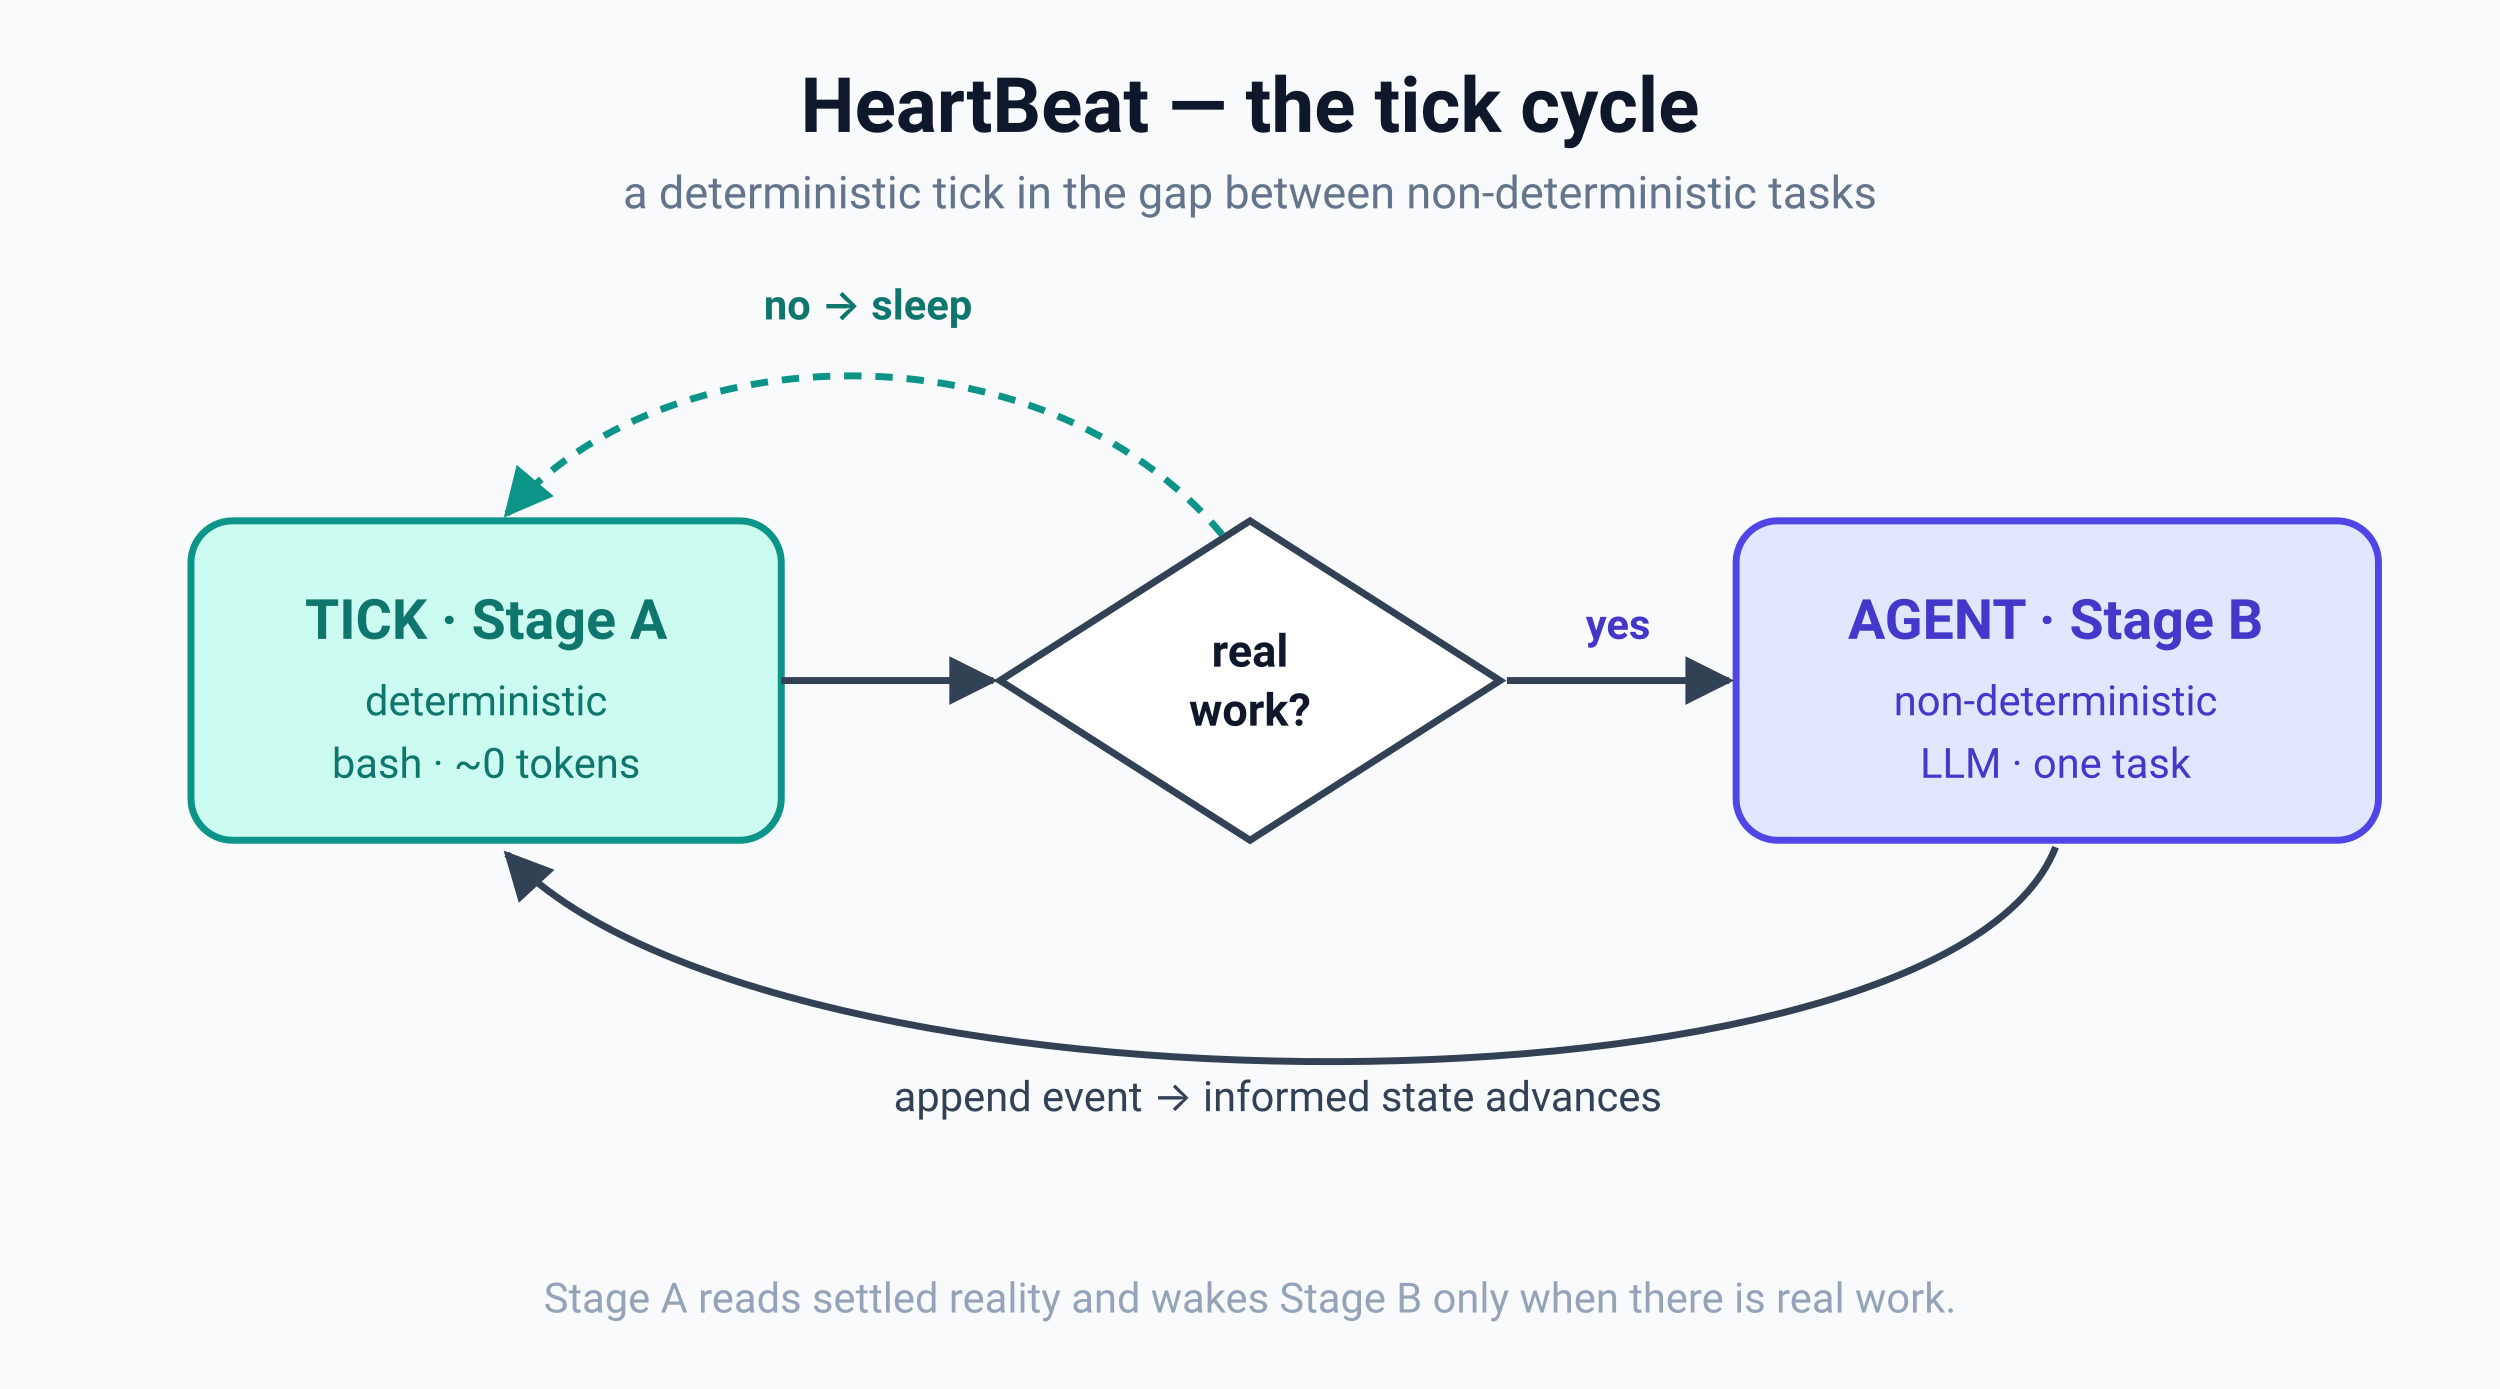
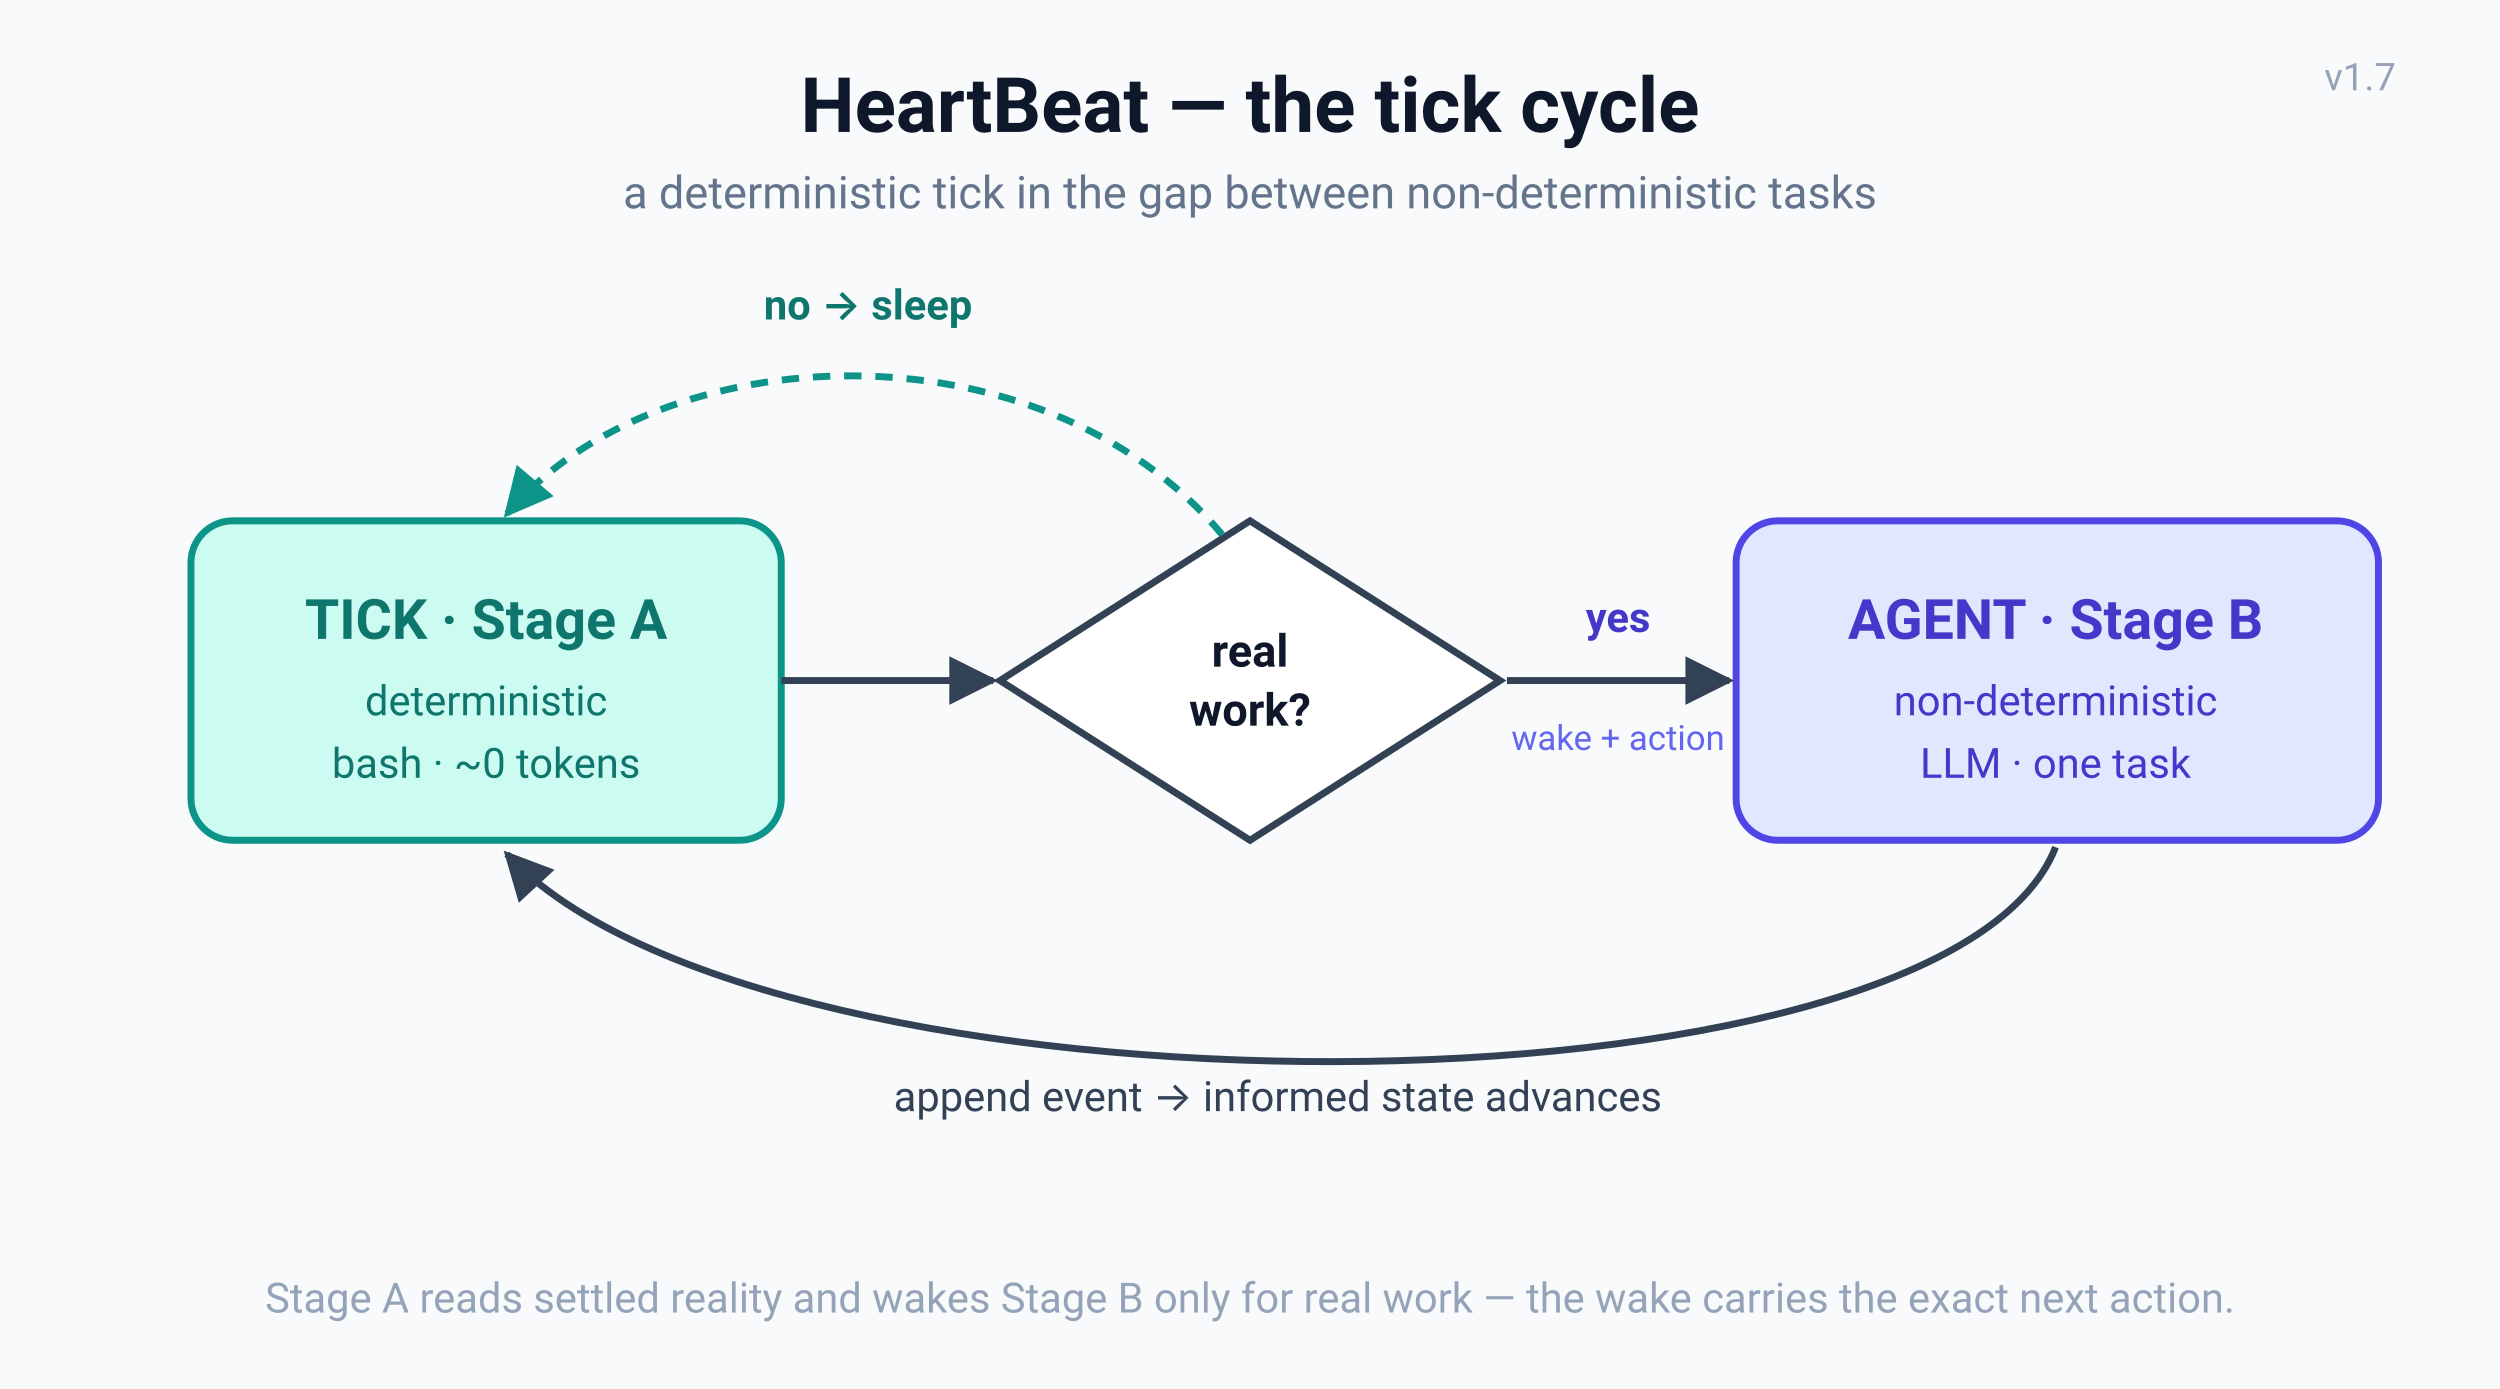
<svg xmlns="http://www.w3.org/2000/svg" viewBox="0 0 720 400" font-family="system-ui, -apple-system, Segoe UI, Roboto, sans-serif">
  <defs>
    <marker id="arrow" viewBox="0 0 10 10" refX="9" refY="5" markerWidth="7" markerHeight="7" orient="auto">
      <path d="M0,0 L10,5 L0,10 z" fill="#334155" />
    </marker>
    <marker id="arrow-teal" viewBox="0 0 10 10" refX="9" refY="5" markerWidth="7" markerHeight="7" orient="auto">
      <path d="M0,0 L10,5 L0,10 z" fill="#0d9488" />
    </marker>
  </defs>
  <rect width="720" height="400" fill="#f8fafc" />
  <text x="360" y="38" text-anchor="middle" font-size="22" font-weight="700" fill="#0f172a">HeartBeat — the tick cycle</text>
  <text x="360" y="60" text-anchor="middle" font-size="13" fill="#64748b">a deterministic tick in the gap between non-deterministic tasks</text>
+   <text x="690" y="26" text-anchor="end" font-size="11" fill="#94a3b8">v1.7</text>
  <rect x="55" y="150" width="170" height="92" rx="12" fill="#ccfbf1" stroke="#0d9488" stroke-width="2" />
  <text x="140" y="184" text-anchor="middle" font-size="16" font-weight="700" fill="#0f766e">TICK · Stage A</text>
  <text x="140" y="206" text-anchor="middle" font-size="12" fill="#0f766e">deterministic</text>
  <text x="140" y="224" text-anchor="middle" font-size="12" fill="#0f766e">bash · ~0 tokens</text>
  <polygon points="360,150 432,196 360,242 288,196" fill="#ffffff" stroke="#334155" stroke-width="2" />
  <text x="360" y="192" text-anchor="middle" font-size="13" font-weight="600" fill="#0f172a">real</text>
  <text x="360" y="209" text-anchor="middle" font-size="13" font-weight="600" fill="#0f172a">work?</text>
  <rect x="500" y="150" width="185" height="92" rx="12" fill="#e0e7ff" stroke="#4f46e5" stroke-width="2" />
  <text x="592" y="184" text-anchor="middle" font-size="16" font-weight="700" fill="#4338ca">AGENT · Stage B</text>
  <text x="592" y="206" text-anchor="middle" font-size="12" fill="#4338ca">non-deterministic</text>
  <text x="592" y="224" text-anchor="middle" font-size="12" fill="#4338ca">LLM · one task</text>
  <line x1="225" y1="196" x2="286" y2="196" stroke="#334155" stroke-width="2" marker-end="url(#arrow)" />
  <line x1="434" y1="196" x2="498" y2="196" stroke="#334155" stroke-width="2" marker-end="url(#arrow)" />
-   <text x="466" y="184" text-anchor="middle" font-size="12" font-weight="700" fill="#4338ca">yes</text>
+   <text x="466" y="182" text-anchor="middle" font-size="12" font-weight="700" fill="#4338ca">yes</text>
+   <text x="466" y="216" text-anchor="middle" font-size="10" fill="#6366f1">wake + action</text>
  <path d="M352,154 C300,92 190,96 146,148" fill="none" stroke="#0d9488" stroke-width="2" stroke-dasharray="5 4" marker-end="url(#arrow-teal)" />
  <text x="250" y="92" text-anchor="middle" font-size="12" fill="#0f766e" font-weight="600">no → sleep</text>
  <path d="M592,244 C560,326 220,326 146,246" fill="none" stroke="#334155" stroke-width="2" marker-end="url(#arrow)" />
  <text x="368" y="320" text-anchor="middle" font-size="12" fill="#334155">append event → informed state advances</text>
-   <text x="360" y="378" text-anchor="middle" font-size="12" fill="#94a3b8">Stage A reads settled reality and wakes Stage B only when there is real work.</text>
+   <text x="360" y="378" text-anchor="middle" font-size="12" fill="#94a3b8">Stage A reads settled reality and wakes Stage B only for real work — the wake carries the exact next action.</text>
</svg>
